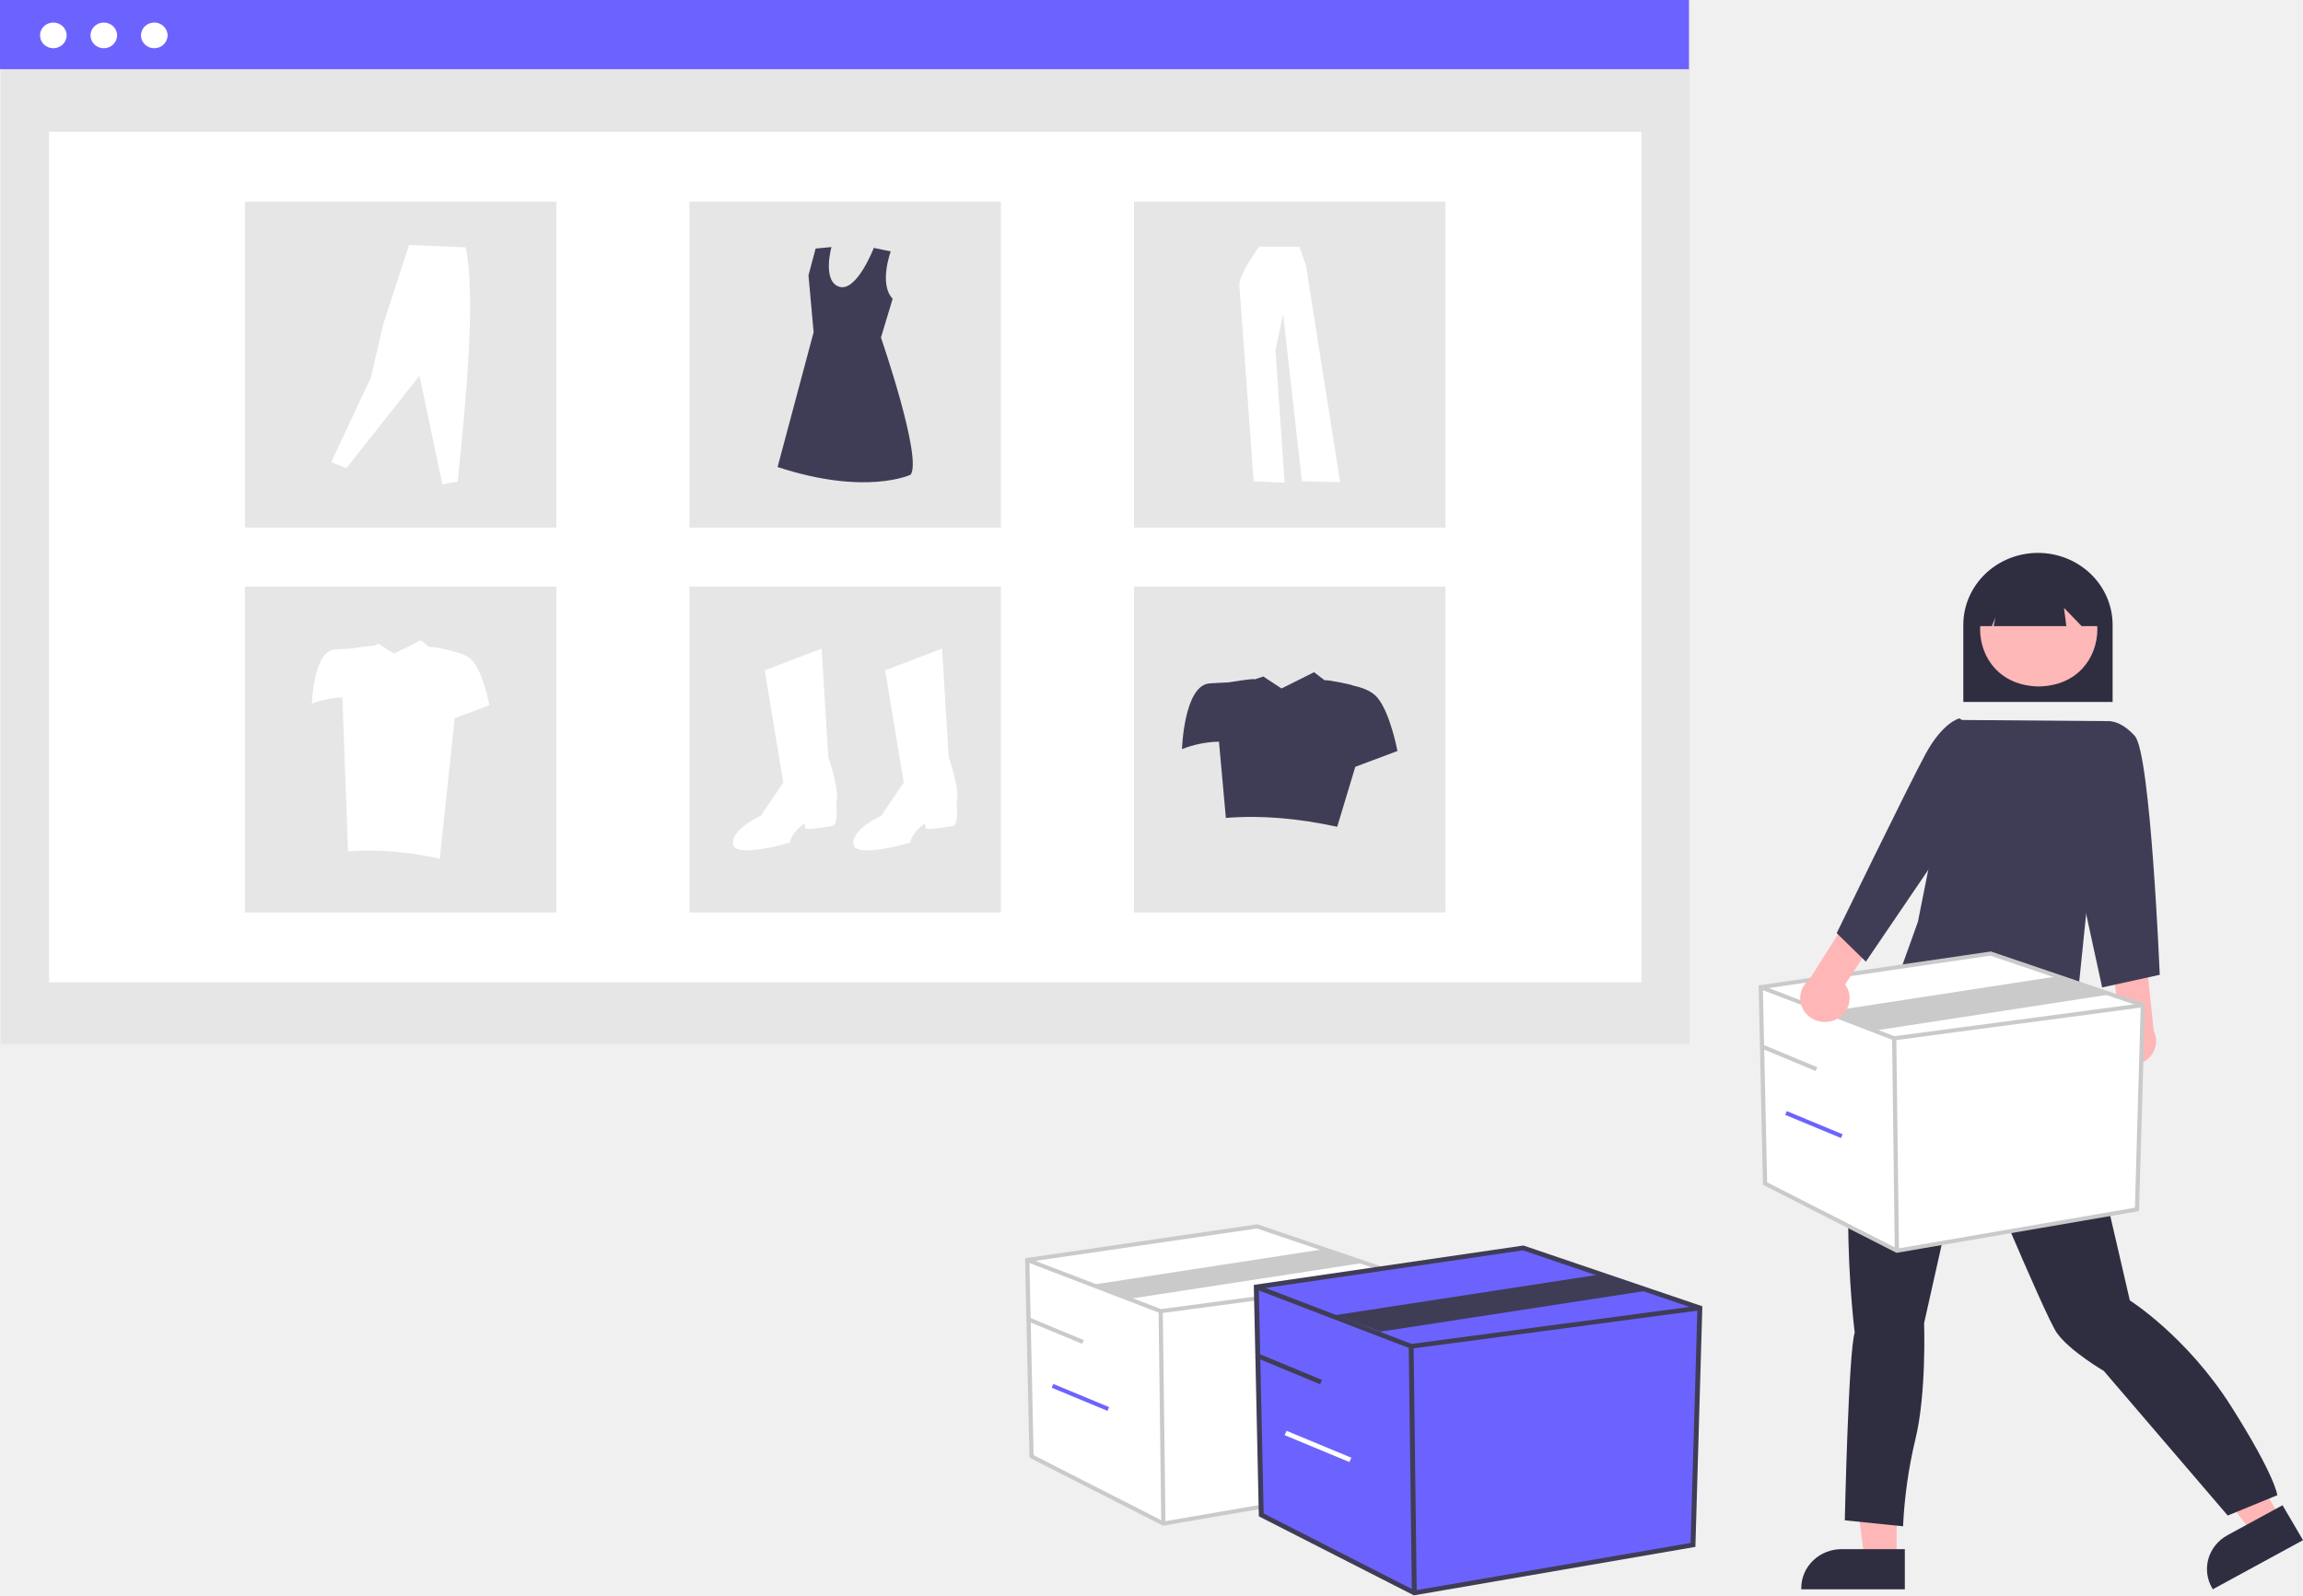
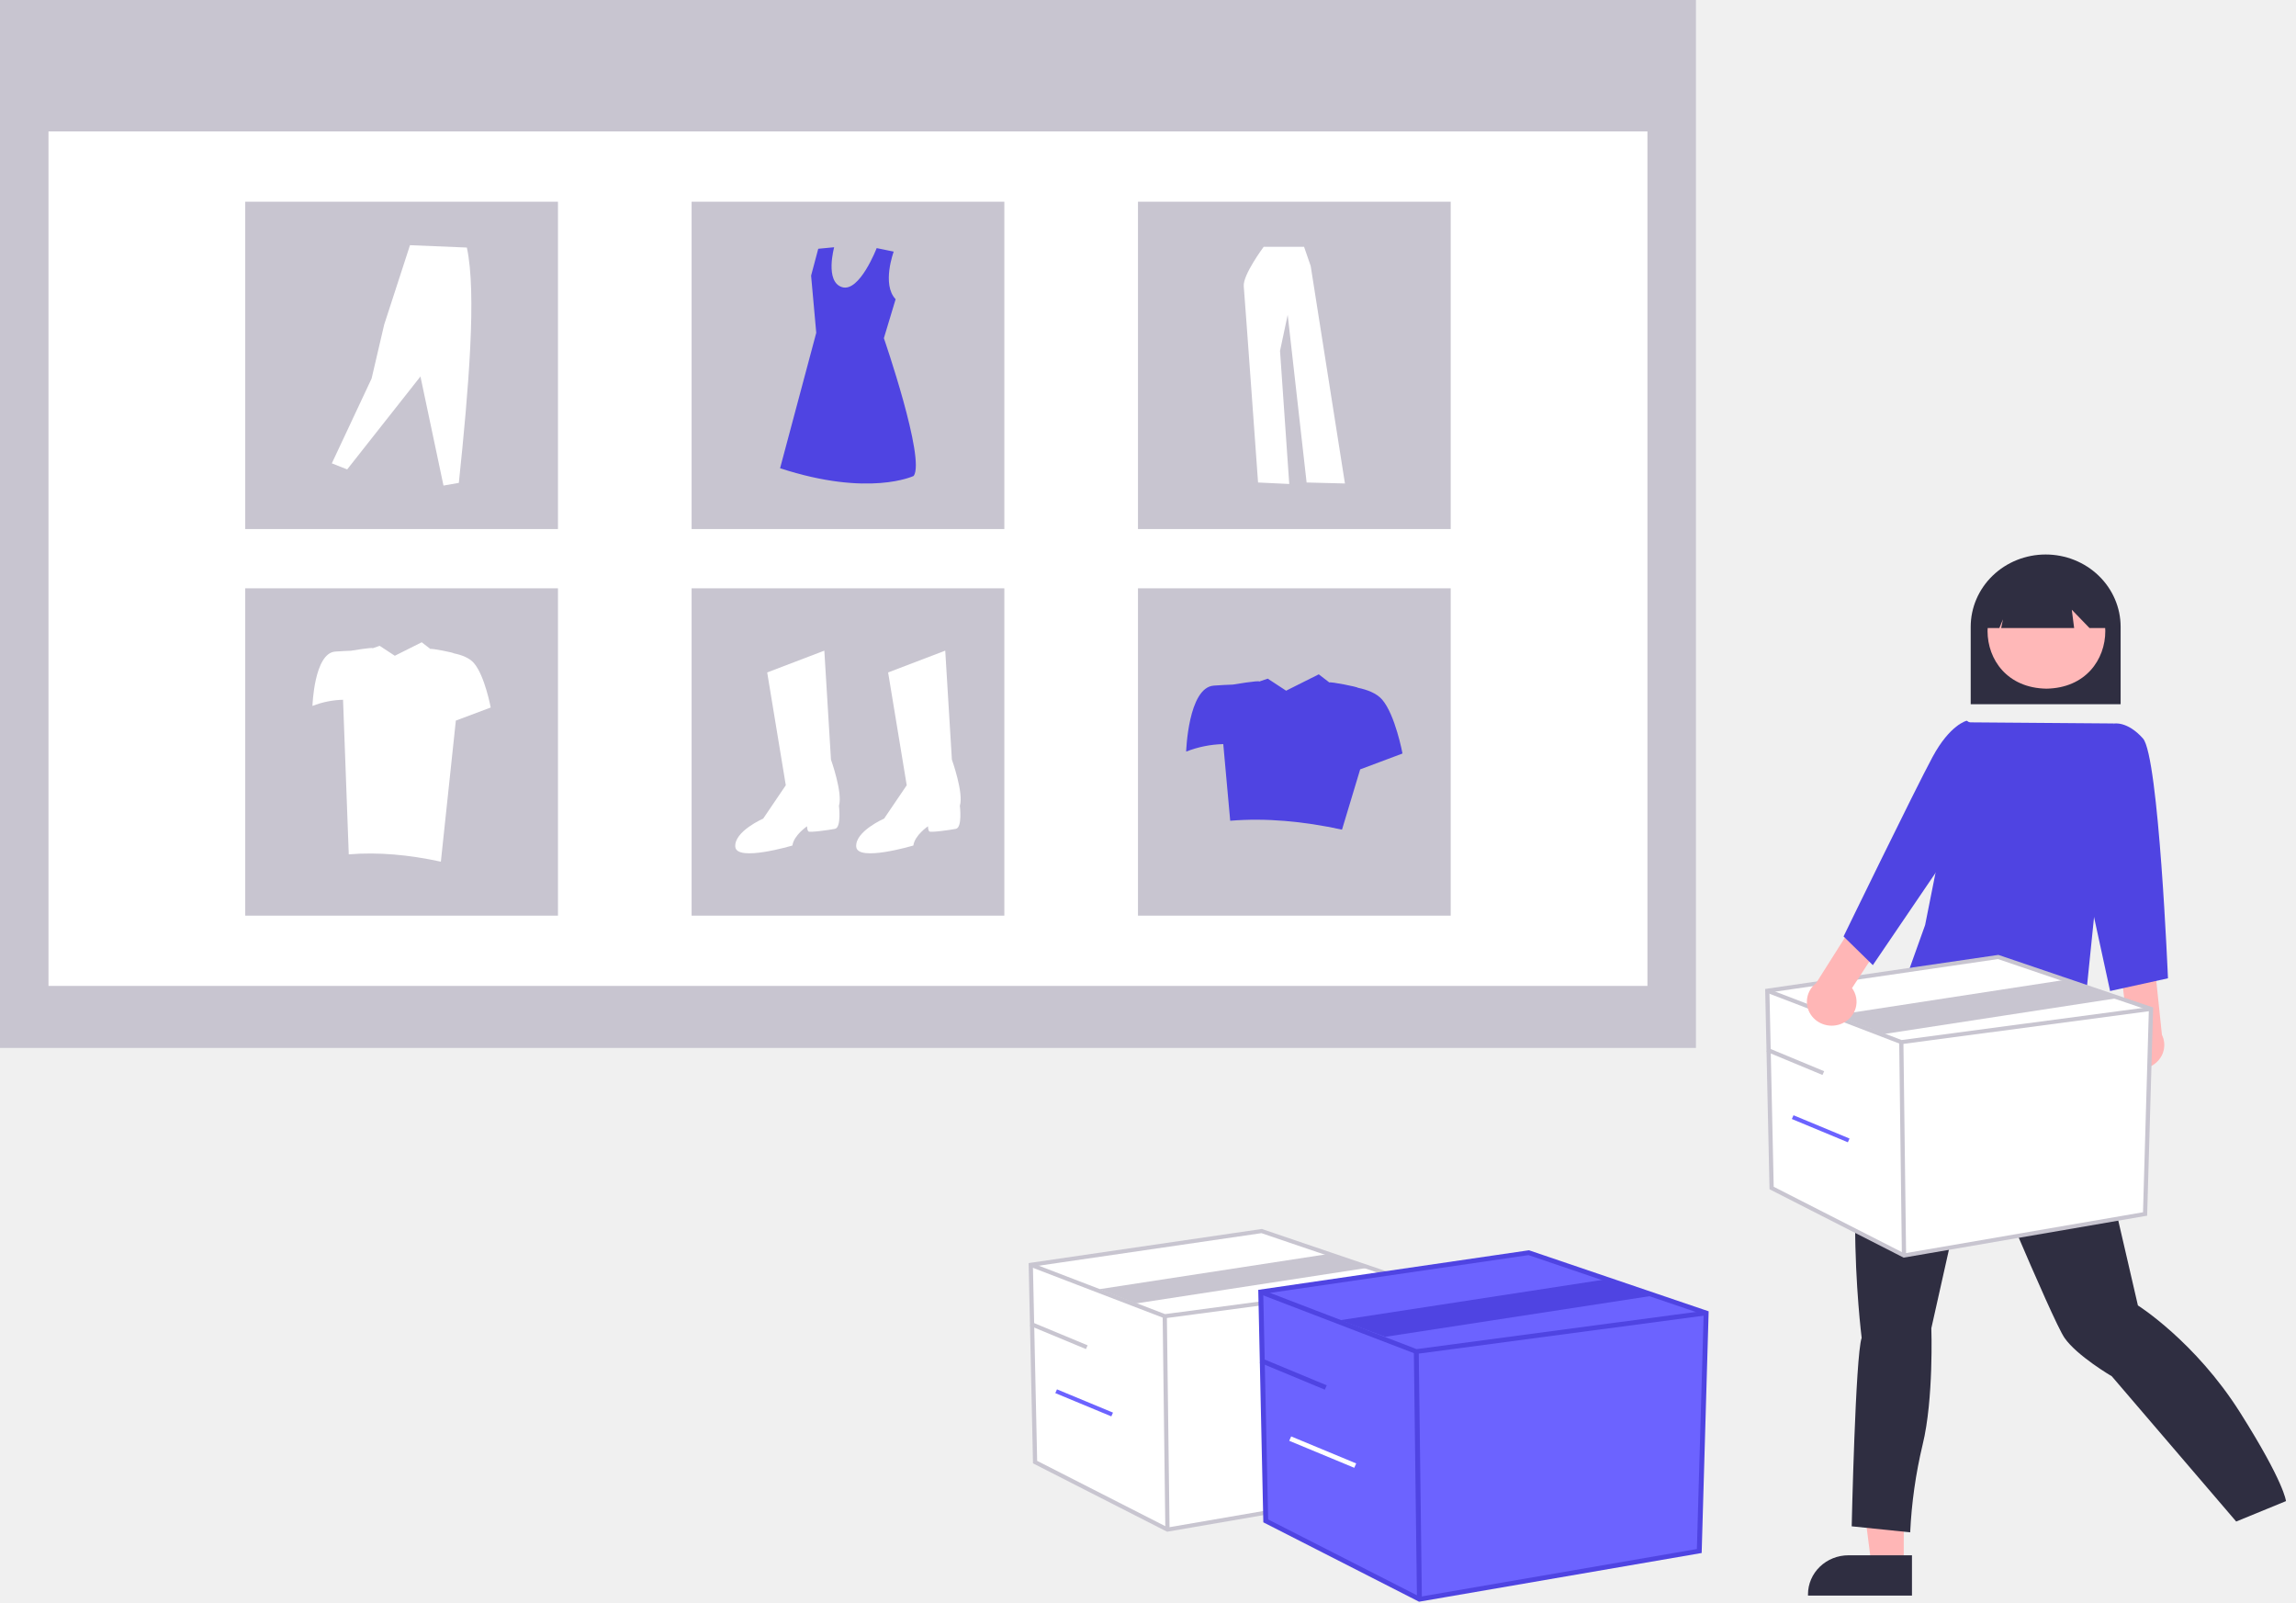
- <svg xmlns="http://www.w3.org/2000/svg" width="3136" height="2173" viewBox="0 0 3136 2173" fill="none">
-   <g clip-path="url(#clip0_179_749)">
-     <path d="M2300.83 1.256H0.981V1422.12H2300.83V1.256Z" fill="#E6E6E6" />
-     <path d="M2235.07 179.467H66.746V1338.06H2235.07V179.467Z" fill="white" />
-     <path d="M2299.85 0H0V94.252H2299.85V0Z" fill="#6C63FF" />
-     <path d="M72.61 65.66C82.612 65.66 90.721 57.838 90.721 48.189C90.721 38.541 82.612 30.719 72.61 30.719C62.608 30.719 54.499 38.541 54.499 48.189C54.499 57.838 62.608 65.66 72.61 65.66Z" fill="white" />
-     <path d="M141.346 65.66C151.348 65.66 159.457 57.838 159.457 48.189C159.457 38.541 151.348 30.719 141.346 30.719C131.344 30.719 123.235 38.541 123.235 48.189C123.235 57.838 131.344 65.66 141.346 65.66Z" fill="white" />
-     <path d="M210.082 65.66C220.084 65.66 228.193 57.838 228.193 48.189C228.193 38.541 220.084 30.719 210.082 30.719C200.08 30.719 191.972 38.541 191.972 48.189C191.972 57.838 200.08 65.66 210.082 65.66Z" fill="white" />
-     <path d="M757.623 274.765H333.532V718.604H757.623V274.765Z" fill="#E6E6E6" />
-     <path d="M1362.95 274.765H938.857V718.604H1362.95V274.765Z" fill="#E6E6E6" />
-     <path d="M1968.27 274.765H1544.18V718.604H1968.27V274.765Z" fill="#E6E6E6" />
-     <path d="M757.623 798.94H333.532V1242.78H757.623V798.94Z" fill="#E6E6E6" />
-     <path d="M1362.95 798.94H938.857V1242.78H1362.95V798.94Z" fill="#E6E6E6" />
-     <path d="M1968.27 798.94H1544.18V1242.78H1968.27V798.94Z" fill="#E6E6E6" />
-     <path d="M1041.36 913.009L1118.85 883.457L1127.86 1031.21C1127.86 1031.21 1144.07 1076.41 1138.67 1093.79C1138.67 1093.79 1142.27 1123.35 1133.26 1125.08C1124.25 1126.82 1099.02 1130.3 1097.23 1128.56C1095.45 1126.82 1095.43 1121.61 1095.43 1121.61C1095.43 1121.61 1077.41 1133.77 1075.61 1147.68C1075.61 1147.68 999.924 1170.28 998.123 1149.42C996.322 1128.56 1035.96 1111.17 1035.96 1111.17L1066.6 1065.98L1041.36 913.009Z" fill="white" />
-     <path d="M1205.35 913.009L1282.83 883.457L1291.84 1031.21C1291.84 1031.21 1308.05 1076.41 1302.65 1093.79C1302.65 1093.79 1306.25 1123.35 1297.24 1125.08C1288.23 1126.82 1263 1130.3 1261.21 1128.56C1259.43 1126.82 1259.41 1121.61 1259.41 1121.61C1259.41 1121.61 1241.39 1133.77 1239.59 1147.68C1239.59 1147.68 1163.9 1170.28 1162.1 1149.42C1160.3 1128.56 1199.94 1111.17 1199.94 1111.17L1230.58 1065.98L1205.35 913.009Z" fill="white" />
-     <path d="M1212.92 342.424C1212.92 342.424 1196.42 386.896 1215.54 406.951L1199.6 459.782C1199.6 459.782 1256.23 623.654 1240.05 646.544C1240.05 646.544 1179.65 675.677 1058.84 636.139L1107.91 452.497L1100.9 374.983L1110.61 338.566L1132.18 336.501C1132.18 336.501 1119.24 383.321 1142.96 390.606C1166.69 397.891 1189.84 337.671 1189.84 337.671L1212.92 342.424Z" fill="#3F3D56" />
-     <path d="M450.967 629.504L471.788 637.722L571.163 511.733L602.394 659.631L623.215 655.98C636.571 528.47 647.472 398.414 634.099 336.901L556.966 333.704L521.95 441.448L504.913 514.485L450.967 629.504Z" fill="white" />
-     <path d="M1714.67 335.892C1714.67 335.892 1686.25 373.999 1687.64 389.377C1689.03 404.756 1707.04 655.467 1707.04 655.467L1749.32 657.473L1736.84 476.96L1747.23 428.155L1772.88 655.467L1824.86 656.806L1778.42 361.969L1769.41 335.896L1714.67 335.892Z" fill="white" />
-     <path d="M1875.27 949.805C1867.72 941.071 1854.75 936.35 1842.3 933.797C1842.66 932.706 1804.42 925.084 1803.77 926.653L1789.36 915.576L1745.07 937.761L1720.18 921.416L1708.62 925.373C1709.09 923.405 1672.73 929.482 1672.73 929.482C1665.78 929.723 1656.91 930.142 1646.98 930.879C1612.2 933.46 1609.52 1020.35 1609.52 1020.35C1625.52 1014.03 1642.58 1010.59 1659.87 1010.18L1669.27 1114.1C1717.61 1110.1 1768.32 1114.75 1820.87 1126.14L1845.52 1044.45L1902.91 1022.92C1902.91 1022.92 1893.1 970.448 1875.27 949.805Z" fill="#3F3D56" />
-     <path d="M643.666 900.318C637.449 893.123 626.765 889.231 616.502 887.129C616.809 886.227 585.293 879.95 584.754 881.244L572.876 872.119L536.387 890.398L515.879 876.933L506.355 880.195C506.743 878.574 476.783 883.577 476.783 883.577C471.075 883.777 463.748 884.121 455.569 884.73C426.914 886.857 424.709 958.442 424.709 958.442C437.893 953.239 451.951 950.399 466.192 950.063L473.936 1159.67C513.771 1156.38 555.55 1160.21 598.841 1169.6L619.145 978.307L666.436 960.568C666.436 960.568 658.359 917.335 643.666 900.318Z" fill="white" />
-     <path d="M2673.43 956.112H2876.75V851.159C2876.75 825.149 2866.04 800.204 2846.98 781.812C2827.91 763.42 2802.05 753.088 2775.09 753.088C2748.13 753.088 2722.27 763.42 2703.2 781.812C2684.14 800.204 2673.43 825.149 2673.43 851.159V956.112Z" fill="#2F2E41" />
-     <path d="M2582.66 2123.83H2538.93L2518.12 1961.09H2582.67L2582.66 2123.83Z" fill="#FFB6B6" />
-     <path d="M2593.81 2110.05H2507.68C2493.13 2110.05 2479.17 2115.63 2468.88 2125.56C2458.58 2135.49 2452.8 2148.95 2452.8 2162.99V2164.72H2593.81V2110.05Z" fill="#2F2E41" />
-     <path d="M3105.44 2067.53L3067.36 2088.27L2966.31 1956.44L3022.52 1925.83L3105.44 2067.53Z" fill="#FFB6B6" />
-     <path d="M3108.14 2050.24L3033.14 2091.08C3020.46 2097.98 3011.15 2109.46 3007.25 2122.99C3003.34 2136.51 3005.17 2150.98 3012.33 2163.21L3013.2 2164.71L3136 2097.84L3108.14 2050.24Z" fill="#2F2E41" />
-     <path d="M2825.94 1392.01L2829.32 1408.28C2829.32 1408.28 2839.44 1418.05 2834.38 1422.93C2829.32 1427.81 2831 1450.61 2831 1450.61C2833.83 1492.16 2890.12 1725.67 2900.19 1771.28C2900.19 1771.28 2977.81 1820.11 3038.56 1916.15C3099.3 2012.19 3100.98 2036.6 3100.98 2036.6L3033.5 2064.28L2864.77 1867.32C2864.77 1867.32 2817.52 1839.65 2800.65 1815.23C2783.77 1790.82 2679.13 1538.5 2679.13 1538.5L2620.06 1802.21C2620.06 1802.21 2623.44 1898.24 2608.25 1960.1C2598.91 1999.14 2593.26 2038.91 2591.38 2078.93L2512.07 2070.79C2512.07 2070.79 2517.13 1839.65 2525.57 1815.23C2525.57 1815.23 2490.13 1533.62 2561 1421.3L2618.12 1274.41L2674.06 1253.64L2825.94 1392.01Z" fill="#2F2E41" />
-     <path d="M2776.14 778.744C2669.67 780.499 2669.69 933.274 2776.14 935.012C2882.6 933.257 2882.59 780.482 2776.14 778.744Z" fill="#FFB8B8" />
-     <path d="M2694.2 852.825H2712.29L2717.22 840.939L2714.76 852.825H2813.73L2810.52 827.956L2834.57 852.825H2858.57V839.349C2858.58 828.938 2856.46 818.628 2852.34 809.007C2848.21 799.386 2842.17 790.643 2834.54 783.276C2826.91 775.909 2817.86 770.064 2807.89 766.073C2797.92 762.082 2787.24 760.024 2776.45 760.017C2765.66 760.01 2754.97 762.053 2744.99 766.03C2735.02 770.007 2725.96 775.841 2718.32 783.197C2710.68 790.553 2704.62 799.288 2700.49 808.904C2696.35 818.519 2694.22 828.826 2694.21 839.237V839.349L2694.2 852.825Z" fill="#2F2E41" />
-     <path d="M2666.35 980.634L2867.54 982.206L2825.03 1398.29C2825.03 1398.29 2589.74 1386.31 2589.6 1317.04L2611.64 1255.47L2666.35 980.634Z" fill="#3F3D56" />
-     <path d="M2876.18 1438.52C2873.09 1434.86 2870.87 1430.6 2869.67 1426.03C2868.47 1421.45 2868.32 1416.68 2869.24 1412.05C2870.16 1407.42 2872.12 1403.03 2874.98 1399.21C2877.85 1395.39 2881.54 1392.22 2885.82 1389.92L2877.07 1316.67L2921.92 1300.69L2932.76 1404.3C2936.26 1411.48 2936.92 1419.64 2934.6 1427.25C2932.28 1434.86 2927.16 1441.39 2920.19 1445.6C2913.23 1449.81 2904.91 1451.42 2896.8 1450.11C2888.69 1448.81 2881.35 1444.68 2876.18 1438.52Z" fill="#FFB6B6" />
-     <path d="M2841.08 1018.05L2867.55 982.358C2867.55 982.358 2885.67 978.479 2907.08 1002.57C2928.48 1026.65 2940.96 1327.75 2940.96 1327.75L2862.49 1344.96L2816.11 1131.61L2841.08 1018.05Z" fill="#3F3D56" />
-     <path d="M2397.63 1344.57L2403.46 1612.07L2582.98 1703.59L2909.91 1647.27L2917.94 1369.21L2710.69 1298.81L2397.63 1344.57Z" fill="white" />
-     <path d="M2582.52 1706.48L2400.63 1613.76L2394.71 1342.2L2710.97 1295.98L2711.64 1296.2L2920.86 1367.27L2912.71 1649.6L2582.52 1706.48ZM2406.3 1610.39L2583.45 1700.7L2907.11 1644.94L2915.01 1371.15L2710.41 1301.65L2400.55 1346.94L2406.3 1610.39Z" fill="#CACACA" />
-     <path d="M2578.98 1417.1L2578.27 1416.83L2396.57 1347.14L2398.68 1342L2579.69 1411.42L2917.55 1366.47L2918.33 1371.95L2578.98 1417.1Z" fill="#CACACA" />
-     <path d="M2582.2 1414.23L2576.47 1414.29L2580.12 1703.62L2585.85 1703.55L2582.2 1414.23Z" fill="#CACACA" />
-     <path d="M2556.02 1403.25L2490.51 1377.64L2805.84 1329.17L2871.34 1354.78L2556.02 1403.25Z" fill="#CACACA" />
-     <path d="M2398.76 1422.17L2396.49 1427.25L2472.46 1458.8L2474.73 1453.72L2398.76 1422.17Z" fill="#CACACA" />
-     <path d="M2433.16 1513.43L2430.89 1518.51L2506.86 1550.06L2509.13 1544.98L2433.16 1513.43Z" fill="#6C63FF" />
-     <path d="M1398.82 1716.21L1404.65 1983.71L1584.17 2075.23L1911.1 2018.91L1919.13 1740.85L1711.88 1670.45L1398.82 1716.21Z" fill="white" />
-     <path d="M1583.7 2078.11L1401.82 1985.4L1395.9 1713.84L1712.16 1667.61L1712.83 1667.84L1922.05 1738.91L1913.9 2021.23L1583.7 2078.11ZM1407.48 1982.02L1584.64 2072.34L1908.3 2016.58L1916.2 1742.79L1711.6 1673.29L1401.73 1718.58L1407.48 1982.02Z" fill="#CACACA" />
-     <path d="M1580.17 1788.74L1579.46 1788.47L1397.76 1718.78L1399.87 1713.64L1580.88 1783.06L1918.73 1738.11L1919.52 1743.59L1580.17 1788.74Z" fill="#CACACA" />
-     <path d="M1583.39 1785.87L1577.66 1785.93L1581.3 2075.26L1587.04 2075.19L1583.39 1785.87Z" fill="#CACACA" />
-     <path d="M1541.34 1768.59L1491.7 1749.28L1807.02 1700.81L1856.65 1720.13L1541.34 1768.59Z" fill="#CACACA" />
-     <path d="M1399.95 1793.81L1397.68 1798.89L1473.65 1830.44L1475.92 1825.36L1399.95 1793.81Z" fill="#CACACA" />
-     <path d="M1434.35 1885.07L1432.08 1890.15L1508.05 1921.7L1510.32 1916.62L1434.35 1885.07Z" fill="#6C63FF" />
-     <path d="M1710.69 1752.88L1717.47 2063.41L1925.86 2169.65L2305.37 2104.27L2314.68 1781.49L2074.1 1699.77L1710.69 1752.88Z" fill="#6C63FF" />
-     <path d="M1925.31 2173L1714.18 2065.37L1707.3 1750.13L2074.43 1696.48L2075.21 1696.74L2318.08 1779.24L2308.62 2106.97L1925.31 2173ZM1720.75 2061.46L1926.4 2166.29L2302.11 2101.57L2311.29 1783.74L2073.78 1703.06L1714.08 1755.64L1720.75 2061.46Z" fill="#3F3D56" />
-     <path d="M1921.21 1837.08L1920.39 1836.77L1709.46 1755.87L1711.92 1749.9L1922.03 1830.49L2314.23 1778.31L2315.14 1784.67L1921.21 1837.08Z" fill="#3F3D56" />
-     <path d="M1924.95 1833.75L1918.29 1833.82L1922.53 2169.68L1929.18 2169.61L1924.95 1833.75Z" fill="#3F3D56" />
-     <path d="M1879.51 1813.84L1818.51 1791.27L2184.55 1735.01L2245.55 1757.58L1879.51 1813.84Z" fill="#3F3D56" />
-     <path d="M1712 1842.97L1709.37 1848.86L1797.56 1885.49L1800.19 1879.59L1712 1842.97Z" fill="#3F3D56" />
-     <path d="M1751.94 1948.9L1749.31 1954.8L1837.49 1991.43L1840.12 1985.53L1751.94 1948.9Z" fill="white" />
-     <path d="M2499.41 1388.8C2503.84 1386.8 2507.75 1383.88 2510.89 1380.26C2514.02 1376.64 2516.29 1372.4 2517.54 1367.84C2518.79 1363.28 2518.98 1358.51 2518.12 1353.87C2517.25 1349.23 2515.34 1344.82 2512.51 1340.97L2553.26 1278.58L2520 1245.45L2463.74 1334.33C2457.35 1339.34 2453.08 1346.43 2451.75 1354.27C2450.41 1362.1 2452.1 1370.14 2456.5 1376.85C2460.9 1383.56 2467.69 1388.49 2475.6 1390.69C2483.51 1392.9 2491.98 1392.22 2499.41 1388.81V1388.8Z" fill="#FFB6B6" />
-     <path d="M2697.27 997.034L2668.08 978.479C2668.08 978.479 2645.55 983.352 2621.59 1027.8C2597.63 1072.26 2501.02 1270.99 2501.02 1270.99L2540.73 1309.88L2646.68 1153.97L2697.27 997.034Z" fill="#3F3D56" />
-   </g>
-   <defs>
-     <clipPath id="clip0_179_749">
-       <rect width="3136" height="2173" fill="white" />
-     </clipPath>
-   </defs>
+ <svg xmlns="http://www.w3.org/2000/svg" width="139" height="97" viewBox="0 0 139 97" fill="none">
+   <path d="M102.672 0H0V63.426H102.672V0Z" fill="#C8C5D0" />
+   <path d="M99.736 7.955H2.936V59.673H99.736V7.955Z" fill="white" />
+   <path d="M33.779 12.209H14.846V32.022H33.779V12.209Z" fill="#C8C5D0" />
+   <path d="M60.802 12.209H41.87V32.022H60.802V12.209Z" fill="#C8C5D0" />
+   <path d="M87.826 12.209H68.893V32.022H87.826V12.209Z" fill="#C8C5D0" />
+   <path d="M33.779 35.608H14.846V55.42H33.779V35.608Z" fill="#C8C5D0" />
+   <path d="M60.802 35.608H41.87V55.42H60.802V35.608Z" fill="#C8C5D0" />
+   <path d="M87.826 35.608H68.893V55.42H87.826V35.608Z" fill="#C8C5D0" />
+   <path d="M46.446 40.7L49.905 39.38L50.307 45.976C50.307 45.976 51.031 47.993 50.79 48.77C50.79 48.77 50.95 50.089 50.548 50.166C50.146 50.244 49.019 50.399 48.94 50.321C48.86 50.244 48.859 50.011 48.859 50.011C48.859 50.011 48.055 50.554 47.974 51.175C47.974 51.175 44.596 52.184 44.515 51.252C44.435 50.321 46.205 49.545 46.205 49.545L47.572 47.528L46.446 40.7Z" fill="white" />
+   <path d="M53.767 40.7L57.225 39.38L57.627 45.976C57.627 45.976 58.352 47.993 58.11 48.77C58.11 48.77 58.271 50.089 57.869 50.166C57.467 50.244 56.34 50.399 56.26 50.321C56.181 50.244 56.18 50.011 56.18 50.011C56.18 50.011 55.375 50.554 55.295 51.175C55.295 51.175 51.916 52.184 51.836 51.252C51.755 50.321 53.525 49.545 53.525 49.545L54.893 47.528L53.767 40.7Z" fill="white" />
+   <path d="M54.105 15.229C54.105 15.229 53.368 17.215 54.221 18.11L53.51 20.468C53.51 20.468 56.038 27.783 55.316 28.805C55.316 28.805 52.619 30.105 47.226 28.34L49.416 20.143L49.104 16.683L49.537 15.057L50.5 14.965C50.5 14.965 49.922 17.055 50.981 17.38C52.041 17.705 53.074 15.017 53.074 15.017L54.105 15.229Z" fill="#4F44E2" />
+   <path d="M20.089 28.044L21.018 28.411L25.454 22.787L26.849 29.389L27.778 29.226C28.375 23.534 28.861 17.729 28.264 14.983L24.821 14.84L23.258 19.65L22.497 22.91L20.089 28.044Z" fill="white" />
+   <path d="M76.504 14.938C76.504 14.938 75.235 16.639 75.297 17.325C75.359 18.012 76.163 29.203 76.163 29.203L78.051 29.293L77.493 21.235L77.957 19.056L79.102 29.203L81.423 29.263L79.35 16.102L78.948 14.938L76.504 14.938Z" fill="white" />
+   <path d="M83.674 42.342C83.337 41.952 82.758 41.741 82.202 41.627C82.218 41.579 80.511 41.239 80.482 41.309L79.838 40.814L77.861 41.804L76.75 41.075L76.234 41.251C76.255 41.163 74.632 41.435 74.632 41.435C74.322 41.446 73.925 41.464 73.482 41.497C71.93 41.612 71.81 45.491 71.81 45.491C72.524 45.209 73.286 45.055 74.057 45.037L74.477 49.676C76.635 49.498 78.899 49.705 81.245 50.214L82.345 46.567L84.907 45.606C84.907 45.606 84.47 43.264 83.674 42.342Z" fill="#4F44E2" />
+   <path d="M28.691 40.133C28.414 39.812 27.937 39.638 27.479 39.544C27.492 39.504 26.085 39.224 26.061 39.282L25.531 38.874L23.902 39.69L22.986 39.089L22.561 39.235C22.579 39.162 21.241 39.386 21.241 39.386C20.986 39.395 20.659 39.41 20.294 39.437C19.015 39.532 18.916 42.728 18.916 42.728C19.505 42.495 20.133 42.369 20.768 42.353L21.114 51.71C22.892 51.563 24.758 51.734 26.69 52.153L27.597 43.614L29.708 42.822C29.708 42.822 29.347 40.893 28.691 40.133Z" fill="white" />
+   <path d="M119.306 42.624H128.383V37.939C128.383 36.778 127.905 35.664 127.053 34.843C126.202 34.022 125.048 33.561 123.844 33.561C122.64 33.561 121.486 34.022 120.635 34.843C119.784 35.664 119.306 36.778 119.306 37.939V42.624Z" fill="#2F2E41" />
+   <path d="M115.253 94.749H113.301L112.372 87.485H115.254L115.253 94.749Z" fill="#FFB6B6" />
+   <path d="M115.751 94.134H111.906C111.257 94.134 110.633 94.383 110.174 94.826C109.714 95.269 109.456 95.871 109.456 96.497V96.574H115.751V94.134Z" fill="#2F2E41" />
+   <path d="M126.114 62.081L126.265 62.808C126.265 62.808 126.717 63.244 126.491 63.462C126.265 63.68 126.34 64.697 126.34 64.697C126.467 66.552 128.979 76.976 129.429 79.011C129.429 79.011 132.894 81.191 135.606 85.478C138.318 89.765 138.393 90.855 138.393 90.855L135.38 92.091L127.848 83.299C127.848 83.299 125.738 82.063 124.985 80.974C124.232 79.884 119.56 68.621 119.56 68.621L116.923 80.392C116.923 80.392 117.074 84.679 116.396 87.44C115.979 89.183 115.727 90.958 115.643 92.745L112.102 92.381C112.102 92.381 112.328 82.063 112.705 80.973C112.705 80.973 111.123 68.403 114.287 63.389L116.837 56.832L119.334 55.905L126.114 62.081Z" fill="#2F2E41" />
+   <path d="M123.891 34.706C119.138 34.785 119.139 41.604 123.891 41.682C128.644 41.603 128.643 34.784 123.891 34.706Z" fill="#FFB8B8" />
+   <path d="M120.233 38.013H121.041L121.261 37.482L121.151 38.013H125.569L125.426 36.903L126.5 38.013H127.571V37.411C127.571 36.947 127.477 36.486 127.293 36.057C127.109 35.627 126.839 35.237 126.498 34.908C126.158 34.58 125.754 34.319 125.309 34.14C124.864 33.962 124.387 33.87 123.905 33.87C123.423 33.87 122.946 33.961 122.501 34.139C122.055 34.316 121.651 34.577 121.31 34.905C120.969 35.233 120.698 35.623 120.514 36.052C120.329 36.482 120.234 36.942 120.233 37.406V37.411L120.233 38.013Z" fill="#2F2E41" />
+   <path d="M118.99 43.718L127.971 43.788L126.074 62.362C126.074 62.362 115.57 61.827 115.563 58.735L116.547 55.987L118.99 43.718Z" fill="#4F44E2" />
+   <path d="M128.357 64.157C128.219 63.994 128.12 63.804 128.066 63.6C128.013 63.396 128.006 63.183 128.047 62.976C128.088 62.769 128.176 62.574 128.304 62.403C128.432 62.232 128.597 62.091 128.787 61.988L128.397 58.718L130.399 58.005L130.883 62.63C131.039 62.95 131.069 63.315 130.965 63.655C130.862 63.994 130.633 64.286 130.322 64.474C130.011 64.662 129.64 64.733 129.278 64.675C128.915 64.617 128.588 64.433 128.357 64.157Z" fill="#FFB6B6" />
+   <path d="M126.79 45.389L127.972 43.795C127.972 43.795 128.781 43.622 129.736 44.697C130.692 45.773 131.249 59.213 131.249 59.213L127.746 59.981L125.676 50.458L126.79 45.389Z" fill="#4F44E2" />
+   <path d="M106.993 59.964L107.254 71.905L115.268 75.99L129.863 73.476L130.221 61.064L120.969 57.921L106.993 59.964Z" fill="white" />
+   <path d="M115.247 76.119L107.127 71.98L106.863 59.858L120.982 57.795L121.012 57.805L130.352 60.977L129.988 73.58L115.247 76.119ZM107.38 71.829L115.289 75.861L129.738 73.372L130.091 61.15L120.957 58.048L107.123 60.07L107.38 71.829Z" fill="#C8C5D0" />
+   <path d="M115.089 63.201L115.058 63.189L106.946 60.078L107.04 59.849L115.121 62.948L130.204 60.941L130.239 61.186L115.089 63.201Z" fill="#C8C5D0" />
+   <path d="M115.233 63.073L114.977 63.076L115.14 75.991L115.396 75.988L115.233 63.073Z" fill="#C8C5D0" />
+   <path d="M114.064 62.583L111.14 61.44L125.217 59.276L128.141 60.42L114.064 62.583Z" fill="#C8C5D0" />
+   <path d="M107.044 63.428L106.943 63.654L110.334 65.063L110.435 64.836L107.044 63.428Z" fill="#C8C5D0" />
+   <path d="M108.579 67.501L108.478 67.728L111.87 69.137L111.971 68.91L108.579 67.501Z" fill="#6C63FF" />
+   <path d="M62.403 76.553L62.664 88.494L70.678 92.579L85.273 90.066L85.632 77.653L76.379 74.511L62.403 76.553Z" fill="white" />
+   <path d="M70.657 92.708L62.538 88.57L62.273 76.448L76.392 74.384L76.422 74.394L85.762 77.567L85.398 90.169L70.657 92.708ZM62.79 88.419L70.699 92.45L85.148 89.962L85.501 77.74L76.367 74.637L62.534 76.659L62.79 88.419Z" fill="#C8C5D0" />
+   <path d="M70.499 79.791L70.468 79.779L62.356 76.668L62.45 76.439L70.531 79.537L85.614 77.531L85.649 77.775L70.499 79.791Z" fill="#C8C5D0" />
+   <path d="M70.643 79.663L70.387 79.666L70.55 92.581L70.806 92.578L70.643 79.663Z" fill="#C8C5D0" />
+   <path d="M68.766 78.892L66.55 78.029L80.627 75.866L82.843 76.728L68.766 78.892Z" fill="#C8C5D0" />
+   <path d="M62.454 80.017L62.353 80.244L65.744 81.653L65.845 81.426L62.454 80.017Z" fill="#C8C5D0" />
+   <path d="M63.99 84.091L63.888 84.318L67.28 85.726L67.381 85.499L63.99 84.091Z" fill="#6C63FF" />
+   <path d="M76.326 78.191L76.629 92.052L85.932 96.794L102.874 93.876L103.29 79.467L92.55 75.819L76.326 78.191Z" fill="#6C63FF" />
+   <path d="M85.908 96.944L76.482 92.139L76.175 78.068L92.564 75.672L92.599 75.684L103.442 79.367L103.019 93.996L85.908 96.944ZM76.775 91.965L85.956 96.644L102.729 93.755L103.139 79.568L92.536 75.966L76.478 78.313L76.775 91.965Z" fill="#4F44E2" />
+   <path d="M85.724 81.949L85.688 81.935L76.271 78.324L76.381 78.057L85.761 81.655L103.27 79.325L103.311 79.609L85.724 81.949Z" fill="#4F44E2" />
+   <path d="M85.891 81.8L85.594 81.803L85.783 96.796L86.081 96.792L85.891 81.8Z" fill="#4F44E2" />
+   <path d="M83.863 80.912L81.14 79.904L97.481 77.392L100.204 78.4L83.863 80.912Z" fill="#4F44E2" />
+   <path d="M76.385 82.212L76.267 82.475L80.204 84.11L80.322 83.847L76.385 82.212Z" fill="#4F44E2" />
+   <path d="M78.168 86.94L78.05 87.204L81.987 88.839L82.105 88.575L78.168 86.94Z" fill="white" />
+   <path d="M111.537 61.938C111.735 61.849 111.909 61.719 112.049 61.557C112.189 61.395 112.29 61.206 112.346 61.002C112.402 60.799 112.411 60.586 112.372 60.379C112.333 60.172 112.248 59.975 112.122 59.803L113.941 57.018L112.456 55.539L109.945 59.507C109.659 59.73 109.469 60.047 109.409 60.397C109.35 60.746 109.425 61.105 109.621 61.405C109.818 61.704 110.121 61.924 110.474 62.023C110.827 62.121 111.205 62.091 111.537 61.938V61.938Z" fill="#FFB6B6" />
+   <path d="M120.37 44.45L119.067 43.622C119.067 43.622 118.061 43.84 116.992 45.824C115.922 47.808 111.609 56.679 111.609 56.679L113.382 58.415L118.112 51.456L120.37 44.45Z" fill="#4F44E2" />
</svg>
